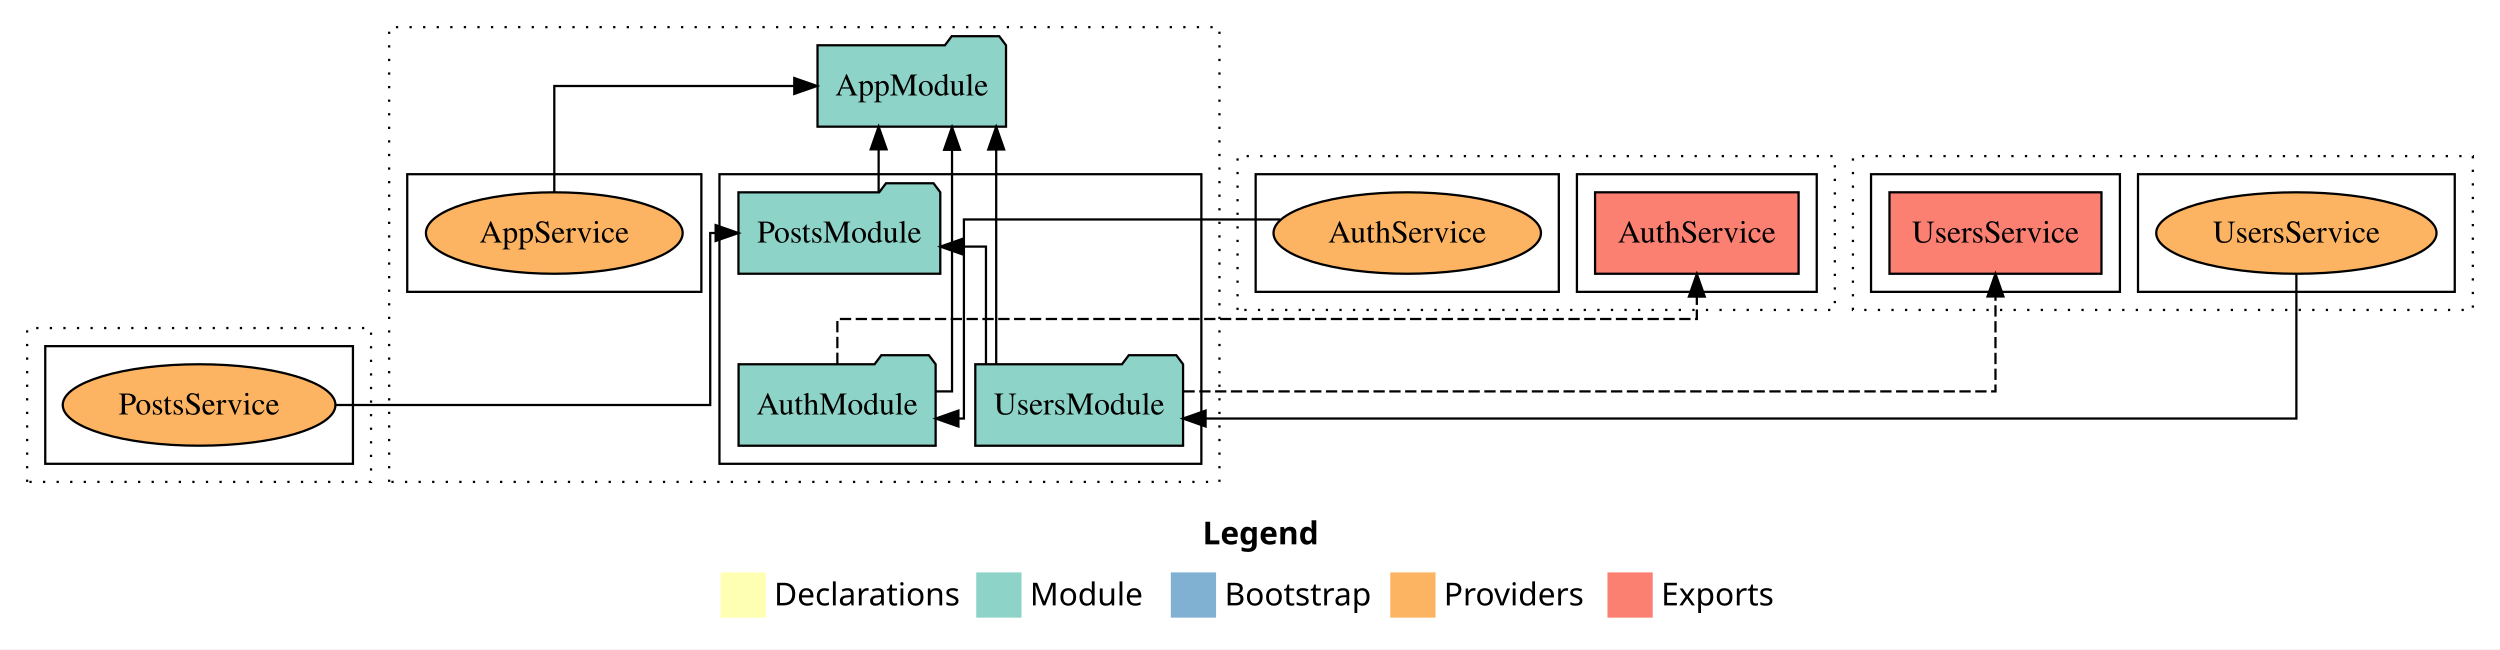
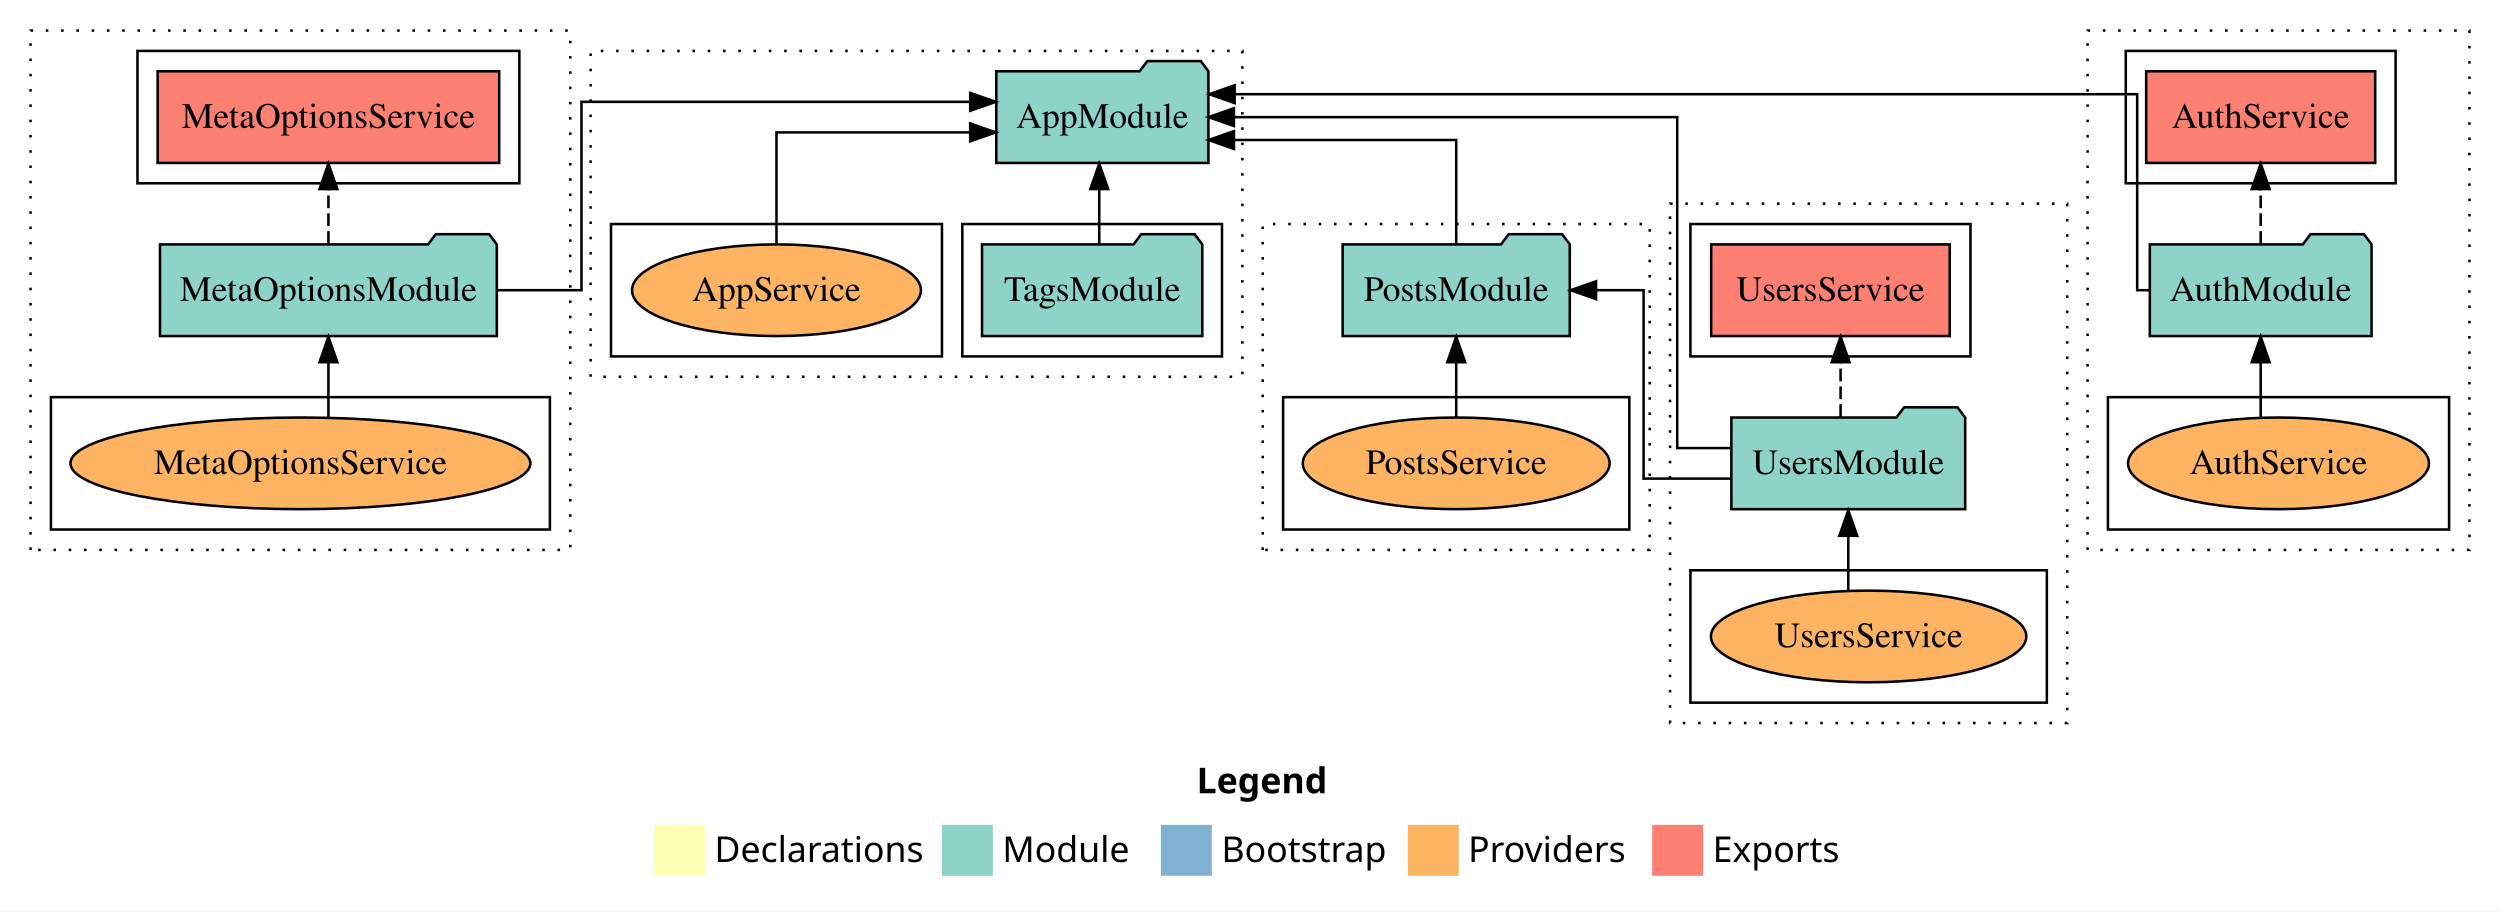
- <svg xmlns="http://www.w3.org/2000/svg" width="1105pt" height="287pt" viewBox="0.00 0.00 1105.00 287.00">
-   <g id="graph0" class="graph" transform="scale(1 1) rotate(0) translate(4 283)">
-     <polygon fill="white" stroke="transparent" points="-4,4 -4,-283 1101,-283 1101,4 -4,4" />
-     <text text-anchor="start" x="527.51" y="-42.4" font-family="Times-12" font-weight="bold" font-size="14.00">Legend</text>
-     <polygon fill="#ffffb3" stroke="transparent" points="314.5,-10 314.5,-30 334.5,-30 334.5,-10 314.5,-10" />
-     <text text-anchor="start" x="338.13" y="-15.4" font-family="Times-12" font-size="14.00">  Declarations</text>
-     <polygon fill="#8dd3c7" stroke="transparent" points="427.5,-10 427.5,-30 447.5,-30 447.5,-10 427.5,-10" />
-     <text text-anchor="start" x="451.23" y="-15.4" font-family="Times-12" font-size="14.00">  Module</text>
-     <polygon fill="#80b1d3" stroke="transparent" points="513.5,-10 513.5,-30 533.5,-30 533.5,-10 513.5,-10" />
-     <text text-anchor="start" x="537.28" y="-15.4" font-family="Times-12" font-size="14.00">  Bootstrap</text>
-     <polygon fill="#fdb462" stroke="transparent" points="610.5,-10 610.5,-30 630.5,-30 630.5,-10 610.5,-10" />
-     <text text-anchor="start" x="634.17" y="-15.4" font-family="Times-12" font-size="14.00">  Providers</text>
-     <polygon fill="#fb8072" stroke="transparent" points="706.5,-10 706.5,-30 726.5,-30 726.5,-10 706.5,-10" />
-     <text text-anchor="start" x="730.23" y="-15.4" font-family="Times-12" font-size="14.00">  Exports</text>
+ <svg xmlns="http://www.w3.org/2000/svg" width="982pt" height="358pt" viewBox="0.00 0.00 982.00 358.00">
+   <g id="graph0" class="graph" transform="scale(1 1) rotate(0) translate(4 354)">
+     <polygon fill="white" stroke="transparent" points="-4,4 -4,-354 978,-354 978,4 -4,4" />
+     <text text-anchor="start" x="466.01" y="-42.4" font-family="Times-12" font-weight="bold" font-size="14.00">Legend</text>
+     <polygon fill="#ffffb3" stroke="transparent" points="253,-10 253,-30 273,-30 273,-10 253,-10" />
+     <text text-anchor="start" x="276.63" y="-15.4" font-family="Times-12" font-size="14.00">  Declarations</text>
+     <polygon fill="#8dd3c7" stroke="transparent" points="366,-10 366,-30 386,-30 386,-10 366,-10" />
+     <text text-anchor="start" x="389.73" y="-15.4" font-family="Times-12" font-size="14.00">  Module</text>
+     <polygon fill="#80b1d3" stroke="transparent" points="452,-10 452,-30 472,-30 472,-10 452,-10" />
+     <text text-anchor="start" x="475.78" y="-15.4" font-family="Times-12" font-size="14.00">  Bootstrap</text>
+     <polygon fill="#fdb462" stroke="transparent" points="549,-10 549,-30 569,-30 569,-10 549,-10" />
+     <text text-anchor="start" x="572.67" y="-15.4" font-family="Times-12" font-size="14.00">  Providers</text>
+     <polygon fill="#fb8072" stroke="transparent" points="645,-10 645,-30 665,-30 665,-10 645,-10" />
+     <text text-anchor="start" x="668.73" y="-15.4" font-family="Times-12" font-size="14.00">  Exports</text>
+     <g id="clust31" class="cluster">
+       <polygon fill="none" stroke="black" stroke-dasharray="1,5" points="652,-70 652,-274 808,-274 808,-70 652,-70" />
+     </g>
+     <g id="clust34" class="cluster">
+       <polygon fill="none" stroke="black" points="660,-214 660,-266 770,-266 770,-214 660,-214" />
+     </g>
+     <g id="clust36" class="cluster">
+       <polygon fill="none" stroke="black" points="660,-78 660,-130 800,-130 800,-78 660,-78" />
+     </g>
+     <g id="clust19" class="cluster">
+       <polygon fill="none" stroke="black" stroke-dasharray="1,5" points="492,-138 492,-266 644,-266 644,-138 492,-138" />
+     </g>
+     <g id="clust24" class="cluster">
+       <polygon fill="none" stroke="black" points="500,-146 500,-198 636,-198 636,-146 500,-146" />
+     </g>
+     <g id="clust13" class="cluster">
+       <polygon fill="none" stroke="black" stroke-dasharray="1,5" points="8,-138 8,-342 220,-342 220,-138 8,-138" />
+     </g>
+     <g id="clust18" class="cluster">
+       <polygon fill="none" stroke="black" points="16,-146 16,-198 212,-198 212,-146 16,-146" />
+     </g>
+     <g id="clust16" class="cluster">
+       <polygon fill="none" stroke="black" points="50,-282 50,-334 200,-334 200,-282 50,-282" />
+     </g>
+     <g id="clust7" class="cluster">
+       <polygon fill="none" stroke="black" stroke-dasharray="1,5" points="816,-138 816,-342 966,-342 966,-138 816,-138" />
+     </g>
+     <g id="clust10" class="cluster">
+       <polygon fill="none" stroke="black" points="831,-282 831,-334 937,-334 937,-282 831,-282" />
+     </g>
+     <g id="clust12" class="cluster">
+       <polygon fill="none" stroke="black" points="824,-146 824,-198 958,-198 958,-146 824,-146" />
+     </g>
    <g id="clust1" class="cluster">
-       <polygon fill="none" stroke="black" stroke-dasharray="1,5" points="168,-70 168,-271 535,-271 535,-70 168,-70" />
+       <polygon fill="none" stroke="black" stroke-dasharray="1,5" points="228,-206 228,-334 484,-334 484,-206 228,-206" />
    </g>
    <g id="clust3" class="cluster">
-       <polygon fill="none" stroke="black" points="314,-78 314,-206 527,-206 527,-78 314,-78" />
+       <polygon fill="none" stroke="black" points="374,-214 374,-266 476,-266 476,-214 374,-214" />
    </g>
    <g id="clust6" class="cluster">
-       <polygon fill="none" stroke="black" points="176,-154 176,-206 306,-206 306,-154 176,-154" />
-     </g>
-     <g id="clust7" class="cluster">
-       <polygon fill="none" stroke="black" stroke-dasharray="1,5" points="543,-146 543,-214 807,-214 807,-146 543,-146" />
-     </g>
-     <g id="clust10" class="cluster">
-       <polygon fill="none" stroke="black" points="693,-154 693,-206 799,-206 799,-154 693,-154" />
-     </g>
-     <g id="clust12" class="cluster">
-       <polygon fill="none" stroke="black" points="551,-154 551,-206 685,-206 685,-154 551,-154" />
-     </g>
-     <g id="clust19" class="cluster">
-       <polygon fill="none" stroke="black" stroke-dasharray="1,5" points="815,-146 815,-214 1089,-214 1089,-146 815,-146" />
-     </g>
-     <g id="clust24" class="cluster">
-       <polygon fill="none" stroke="black" points="941,-154 941,-206 1081,-206 1081,-154 941,-154" />
-     </g>
-     <g id="clust22" class="cluster">
-       <polygon fill="none" stroke="black" points="823,-154 823,-206 933,-206 933,-154 823,-154" />
-     </g>
-     <g id="clust13" class="cluster">
-       <polygon fill="none" stroke="black" stroke-dasharray="1,5" points="8,-70 8,-138 160,-138 160,-70 8,-70" />
-     </g>
-     <g id="clust18" class="cluster">
-       <polygon fill="none" stroke="black" points="16,-78 16,-130 152,-130 152,-78 16,-78" />
+       <polygon fill="none" stroke="black" points="236,-214 236,-266 366,-266 366,-214 236,-214" />
    </g>
    <g id="node1" class="node">
-       <polygon fill="#8dd3c7" stroke="black" points="409.55,-122 406.55,-126 385.55,-126 382.55,-122 322.45,-122 322.45,-86 409.55,-86 409.55,-122" />
-       <text text-anchor="middle" x="366" y="-99.8" font-family="Times,serif" font-size="14.00">AuthModule</text>
+       <polygon fill="#8dd3c7" stroke="black" points="927.55,-258 924.55,-262 903.55,-262 900.55,-258 840.45,-258 840.45,-222 927.55,-222 927.55,-258" />
+       <text text-anchor="middle" x="884" y="-235.8" font-family="Times,serif" font-size="14.00">AuthModule</text>
+     </g>
+     <g id="node6" class="node">
+       <polygon fill="#8dd3c7" stroke="black" points="470.66,-326 467.66,-330 446.66,-330 443.66,-326 387.34,-326 387.34,-290 470.66,-290 470.66,-326" />
+       <text text-anchor="middle" x="429" y="-303.8" font-family="Times,serif" font-size="14.00">AppModule</text>
+     </g>
+     <g id="edge1" class="edge">
+       <path fill="none" stroke="black" d="M840.31,-240C837.33,-240 835.48,-240 835.48,-240 835.48,-240 835.48,-317 835.48,-317 835.48,-317 480.97,-317 480.97,-317" />
+       <polygon fill="black" stroke="black" points="480.97,-313.5 470.97,-317 480.97,-320.5 480.97,-313.5" />
+     </g>
+     <g id="node8" class="node">
+       <polygon fill="#fb8072" stroke="black" points="928.98,-326 839.02,-326 839.02,-290 928.98,-290 928.98,-326" />
+       <text text-anchor="middle" x="884" y="-303.8" font-family="Times,serif" font-size="14.00">AuthService </text>
+     </g>
+     <g id="edge7" class="edge">
+       <path fill="none" stroke="black" stroke-dasharray="5,2" d="M884,-258.22C884,-258.22 884,-279.73 884,-279.73" />
+       <polygon fill="black" stroke="black" points="880.5,-279.73 884,-289.73 887.5,-279.73 880.5,-279.73" />
+     </g>
+     <g id="node2" class="node">
+       <polygon fill="#8dd3c7" stroke="black" points="191.15,-258 188.15,-262 167.15,-262 164.15,-258 58.85,-258 58.85,-222 191.15,-222 191.15,-258" />
+       <text text-anchor="middle" x="125" y="-235.8" font-family="Times,serif" font-size="14.00">MetaOptionsModule</text>
+     </g>
+     <g id="edge2" class="edge">
+       <path fill="none" stroke="black" d="M191.3,-240C209.53,-240 224.4,-240 224.4,-240 224.4,-240 224.4,-314 224.4,-314 224.4,-314 377.1,-314 377.1,-314" />
+       <polygon fill="black" stroke="black" points="377.1,-317.5 387.1,-314 377.1,-310.5 377.1,-317.5" />
+     </g>
+     <g id="node10" class="node">
+       <polygon fill="#fb8072" stroke="black" points="192.08,-326 57.92,-326 57.92,-290 192.08,-290 192.08,-326" />
+       <text text-anchor="middle" x="125" y="-303.8" font-family="Times,serif" font-size="14.00">MetaOptionsService </text>
+     </g>
+     <g id="edge9" class="edge">
+       <path fill="none" stroke="black" stroke-dasharray="5,2" d="M125,-258.22C125,-258.22 125,-279.73 125,-279.73" />
+       <polygon fill="black" stroke="black" points="121.5,-279.73 125,-289.73 128.5,-279.73 121.5,-279.73" />
+     </g>
+     <g id="node3" class="node">
+       <polygon fill="#8dd3c7" stroke="black" points="612.61,-258 609.61,-262 588.61,-262 585.61,-258 523.39,-258 523.39,-222 612.61,-222 612.61,-258" />
+       <text text-anchor="middle" x="568" y="-235.8" font-family="Times,serif" font-size="14.00">PostsModule</text>
+     </g>
+     <g id="edge3" class="edge">
+       <path fill="none" stroke="black" d="M568,-258.02C568,-275.37 568,-299 568,-299 568,-299 480.7,-299 480.7,-299" />
+       <polygon fill="black" stroke="black" points="480.7,-295.5 470.7,-299 480.7,-302.5 480.7,-295.5" />
    </g>
    <g id="node4" class="node">
-       <polygon fill="#8dd3c7" stroke="black" points="440.66,-263 437.66,-267 416.66,-267 413.66,-263 357.34,-263 357.34,-227 440.66,-227 440.66,-263" />
-       <text text-anchor="middle" x="399" y="-240.8" font-family="Times,serif" font-size="14.00">AppModule</text>
+       <polygon fill="#8dd3c7" stroke="black" points="468.26,-258 465.26,-262 444.26,-262 441.26,-258 381.74,-258 381.74,-222 468.26,-222 468.26,-258" />
+       <text text-anchor="middle" x="425" y="-235.8" font-family="Times,serif" font-size="14.00">TagsModule</text>
    </g>
-     <g id="edge1" class="edge">
-       <path fill="none" stroke="black" d="M409.74,-110C414.01,-110 416.8,-110 416.8,-110 416.8,-110 416.8,-216.79 416.8,-216.79" />
-       <polygon fill="black" stroke="black" points="413.3,-216.79 416.8,-226.79 420.3,-216.79 413.3,-216.79" />
+     <g id="edge4" class="edge">
+       <path fill="none" stroke="black" d="M427.78,-258.22C427.78,-258.22 427.78,-279.73 427.78,-279.73" />
+       <polygon fill="black" stroke="black" points="424.28,-279.73 427.78,-289.73 431.28,-279.73 424.28,-279.73" />
    </g>
-     <g id="node6" class="node">
-       <polygon fill="#fb8072" stroke="black" points="790.98,-198 701.02,-198 701.02,-162 790.98,-162 790.98,-198" />
-       <text text-anchor="middle" x="746" y="-175.8" font-family="Times,serif" font-size="14.00">AuthService </text>
+     <g id="node5" class="node">
+       <polygon fill="#8dd3c7" stroke="black" points="767.92,-190 764.92,-194 743.92,-194 740.92,-190 676.08,-190 676.08,-154 767.92,-154 767.92,-190" />
+       <text text-anchor="middle" x="722" y="-167.8" font-family="Times,serif" font-size="14.00">UsersModule</text>
+     </g>
+     <g id="edge11" class="edge">
+       <path fill="none" stroke="black" d="M676.16,-166C658.11,-166 641.6,-166 641.6,-166 641.6,-166 641.6,-240 641.6,-240 641.6,-240 622.93,-240 622.93,-240" />
+       <polygon fill="black" stroke="black" points="622.93,-236.5 612.93,-240 622.93,-243.5 622.93,-236.5" />
    </g>
    <g id="edge5" class="edge">
-       <path fill="none" stroke="black" stroke-dasharray="5,2" d="M366.11,-122.11C366.11,-131.9 366.11,-142 366.11,-142 366.11,-142 746,-142 746,-142 746,-142 746,-151.89 746,-151.89" />
-       <polygon fill="black" stroke="black" points="742.5,-151.89 746,-161.89 749.5,-151.89 742.5,-151.89" />
+       <path fill="none" stroke="black" d="M676.07,-178C664.26,-178 654.81,-178 654.81,-178 654.81,-178 654.81,-308 654.81,-308 654.81,-308 480.68,-308 480.68,-308" />
+       <polygon fill="black" stroke="black" points="480.68,-304.5 470.68,-308 480.68,-311.5 480.68,-304.5" />
    </g>
-     <g id="node2" class="node">
-       <polygon fill="#8dd3c7" stroke="black" points="411.61,-198 408.61,-202 387.61,-202 384.61,-198 322.39,-198 322.39,-162 411.61,-162 411.61,-198" />
-       <text text-anchor="middle" x="367" y="-175.8" font-family="Times,serif" font-size="14.00">PostsModule</text>
+     <g id="node13" class="node">
+       <polygon fill="#fb8072" stroke="black" points="761.85,-258 668.15,-258 668.15,-222 761.85,-222 761.85,-258" />
+       <text text-anchor="middle" x="715" y="-235.8" font-family="Times,serif" font-size="14.00">UsersService </text>
    </g>
-     <g id="edge2" class="edge">
-       <path fill="none" stroke="black" d="M384.36,-198.11C384.36,-198.11 384.36,-216.99 384.36,-216.99" />
-       <polygon fill="black" stroke="black" points="380.86,-216.99 384.36,-226.99 387.86,-216.99 380.86,-216.99" />
+     <g id="edge13" class="edge">
+       <path fill="none" stroke="black" stroke-dasharray="5,2" d="M718.98,-190.22C718.98,-190.22 718.98,-211.73 718.98,-211.73" />
+       <polygon fill="black" stroke="black" points="715.48,-211.73 718.98,-221.73 722.48,-211.73 715.48,-211.73" />
    </g>
-     <g id="node3" class="node">
-       <polygon fill="#8dd3c7" stroke="black" points="518.92,-122 515.92,-126 494.92,-126 491.92,-122 427.08,-122 427.08,-86 518.92,-86 518.92,-122" />
-       <text text-anchor="middle" x="473" y="-99.8" font-family="Times,serif" font-size="14.00">UsersModule</text>
+     <g id="node7" class="node">
+       <ellipse fill="#fdb462" stroke="black" cx="301" cy="-240" rx="56.74" ry="18" />
+       <text text-anchor="middle" x="301" y="-235.8" font-family="Times,serif" font-size="14.00">AppService</text>
    </g>
-     <g id="edge7" class="edge">
-       <path fill="none" stroke="black" d="M431.8,-122.03C431.8,-142.77 431.8,-174 431.8,-174 431.8,-174 421.65,-174 421.65,-174" />
-       <polygon fill="black" stroke="black" points="421.65,-170.5 411.65,-174 421.65,-177.5 421.65,-170.5" />
-     </g>
-     <g id="edge3" class="edge">
-       <path fill="none" stroke="black" d="M436.32,-122.14C436.32,-122.14 436.32,-216.93 436.32,-216.93" />
-       <polygon fill="black" stroke="black" points="432.82,-216.92 436.32,-226.93 439.82,-216.93 432.82,-216.92" />
+     <g id="edge6" class="edge">
+       <path fill="none" stroke="black" d="M301,-258.27C301,-276.56 301,-302 301,-302 301,-302 377.09,-302 377.09,-302" />
+       <polygon fill="black" stroke="black" points="377.09,-305.5 387.09,-302 377.09,-298.5 377.09,-305.5" />
    </g>
    <g id="node9" class="node">
-       <polygon fill="#fb8072" stroke="black" points="924.85,-198 831.15,-198 831.15,-162 924.85,-162 924.85,-198" />
-       <text text-anchor="middle" x="878" y="-175.8" font-family="Times,serif" font-size="14.00">UsersService </text>
-     </g>
-     <g id="edge9" class="edge">
-       <path fill="none" stroke="black" stroke-dasharray="5,2" d="M519.06,-110C625.21,-110 878,-110 878,-110 878,-110 878,-151.97 878,-151.97" />
-       <polygon fill="black" stroke="black" points="874.5,-151.97 878,-161.97 881.5,-151.97 874.5,-151.97" />
-     </g>
-     <g id="node5" class="node">
-       <ellipse fill="#fdb462" stroke="black" cx="241" cy="-180" rx="56.74" ry="18" />
-       <text text-anchor="middle" x="241" y="-175.8" font-family="Times,serif" font-size="14.00">AppService</text>
-     </g>
-     <g id="edge4" class="edge">
-       <path fill="none" stroke="black" d="M241,-198.11C241,-217.34 241,-245 241,-245 241,-245 347.07,-245 347.07,-245" />
-       <polygon fill="black" stroke="black" points="347.07,-248.5 357.07,-245 347.07,-241.5 347.07,-248.5" />
-     </g>
-     <g id="node7" class="node">
-       <ellipse fill="#fdb462" stroke="black" cx="618" cy="-180" rx="59.11" ry="18" />
-       <text text-anchor="middle" x="618" y="-175.8" font-family="Times,serif" font-size="14.00">AuthService</text>
-     </g>
-     <g id="edge6" class="edge">
-       <path fill="none" stroke="black" d="M561.85,-186C503.94,-186 422.05,-186 422.05,-186 422.05,-186 422.05,-98 422.05,-98 422.05,-98 419.61,-98 419.61,-98" />
-       <polygon fill="black" stroke="black" points="419.61,-94.5 409.61,-98 419.61,-101.5 419.61,-94.5" />
-     </g>
-     <g id="node8" class="node">
-       <ellipse fill="#fdb462" stroke="black" cx="84" cy="-104" rx="60.27" ry="18" />
-       <text text-anchor="middle" x="84" y="-99.8" font-family="Times,serif" font-size="14.00">PostsService</text>
+       <ellipse fill="#fdb462" stroke="black" cx="891" cy="-172" rx="59.11" ry="18" />
+       <text text-anchor="middle" x="891" y="-167.8" font-family="Times,serif" font-size="14.00">AuthService</text>
    </g>
    <g id="edge8" class="edge">
-       <path fill="none" stroke="black" d="M144.54,-104C211.46,-104 309.92,-104 309.92,-104 309.92,-104 309.92,-180 309.92,-180 309.92,-180 312.31,-180 312.31,-180" />
-       <polygon fill="black" stroke="black" points="312.31,-183.5 322.31,-180 312.31,-176.5 312.31,-183.5" />
+       <path fill="none" stroke="black" d="M884,-190.22C884,-190.22 884,-211.73 884,-211.73" />
+       <polygon fill="black" stroke="black" points="880.5,-211.73 884,-221.73 887.5,-211.73 880.5,-211.73" />
    </g>
-     <g id="node10" class="node">
-       <ellipse fill="#fdb462" stroke="black" cx="1011" cy="-180" rx="61.95" ry="18" />
-       <text text-anchor="middle" x="1011" y="-175.8" font-family="Times,serif" font-size="14.00">UsersService</text>
+     <g id="node11" class="node">
+       <ellipse fill="#fdb462" stroke="black" cx="114" cy="-172" rx="90.33" ry="18" />
+       <text text-anchor="middle" x="114" y="-167.8" font-family="Times,serif" font-size="14.00">MetaOptionsService</text>
    </g>
    <g id="edge10" class="edge">
-       <path fill="none" stroke="black" d="M1011,-161.8C1011,-137.64 1011,-98 1011,-98 1011,-98 528.87,-98 528.87,-98" />
-       <polygon fill="black" stroke="black" points="528.87,-94.5 518.87,-98 528.87,-101.5 528.87,-94.5" />
+       <path fill="none" stroke="black" d="M125,-190.22C125,-190.22 125,-211.73 125,-211.73" />
+       <polygon fill="black" stroke="black" points="121.5,-211.73 125,-221.73 128.5,-211.73 121.5,-211.73" />
+     </g>
+     <g id="node12" class="node">
+       <ellipse fill="#fdb462" stroke="black" cx="568" cy="-172" rx="60.27" ry="18" />
+       <text text-anchor="middle" x="568" y="-167.8" font-family="Times,serif" font-size="14.00">PostsService</text>
+     </g>
+     <g id="edge12" class="edge">
+       <path fill="none" stroke="black" d="M568,-190.22C568,-190.22 568,-211.73 568,-211.73" />
+       <polygon fill="black" stroke="black" points="564.5,-211.73 568,-221.73 571.5,-211.73 564.5,-211.73" />
+     </g>
+     <g id="node14" class="node">
+       <ellipse fill="#fdb462" stroke="black" cx="730" cy="-104" rx="61.95" ry="18" />
+       <text text-anchor="middle" x="730" y="-99.8" font-family="Times,serif" font-size="14.00">UsersService</text>
+     </g>
+     <g id="edge14" class="edge">
+       <path fill="none" stroke="black" d="M722,-121.87C722,-121.87 722,-143.54 722,-143.54" />
+       <polygon fill="black" stroke="black" points="718.5,-143.54 722,-153.54 725.5,-143.54 718.5,-143.54" />
    </g>
  </g>
</svg>
